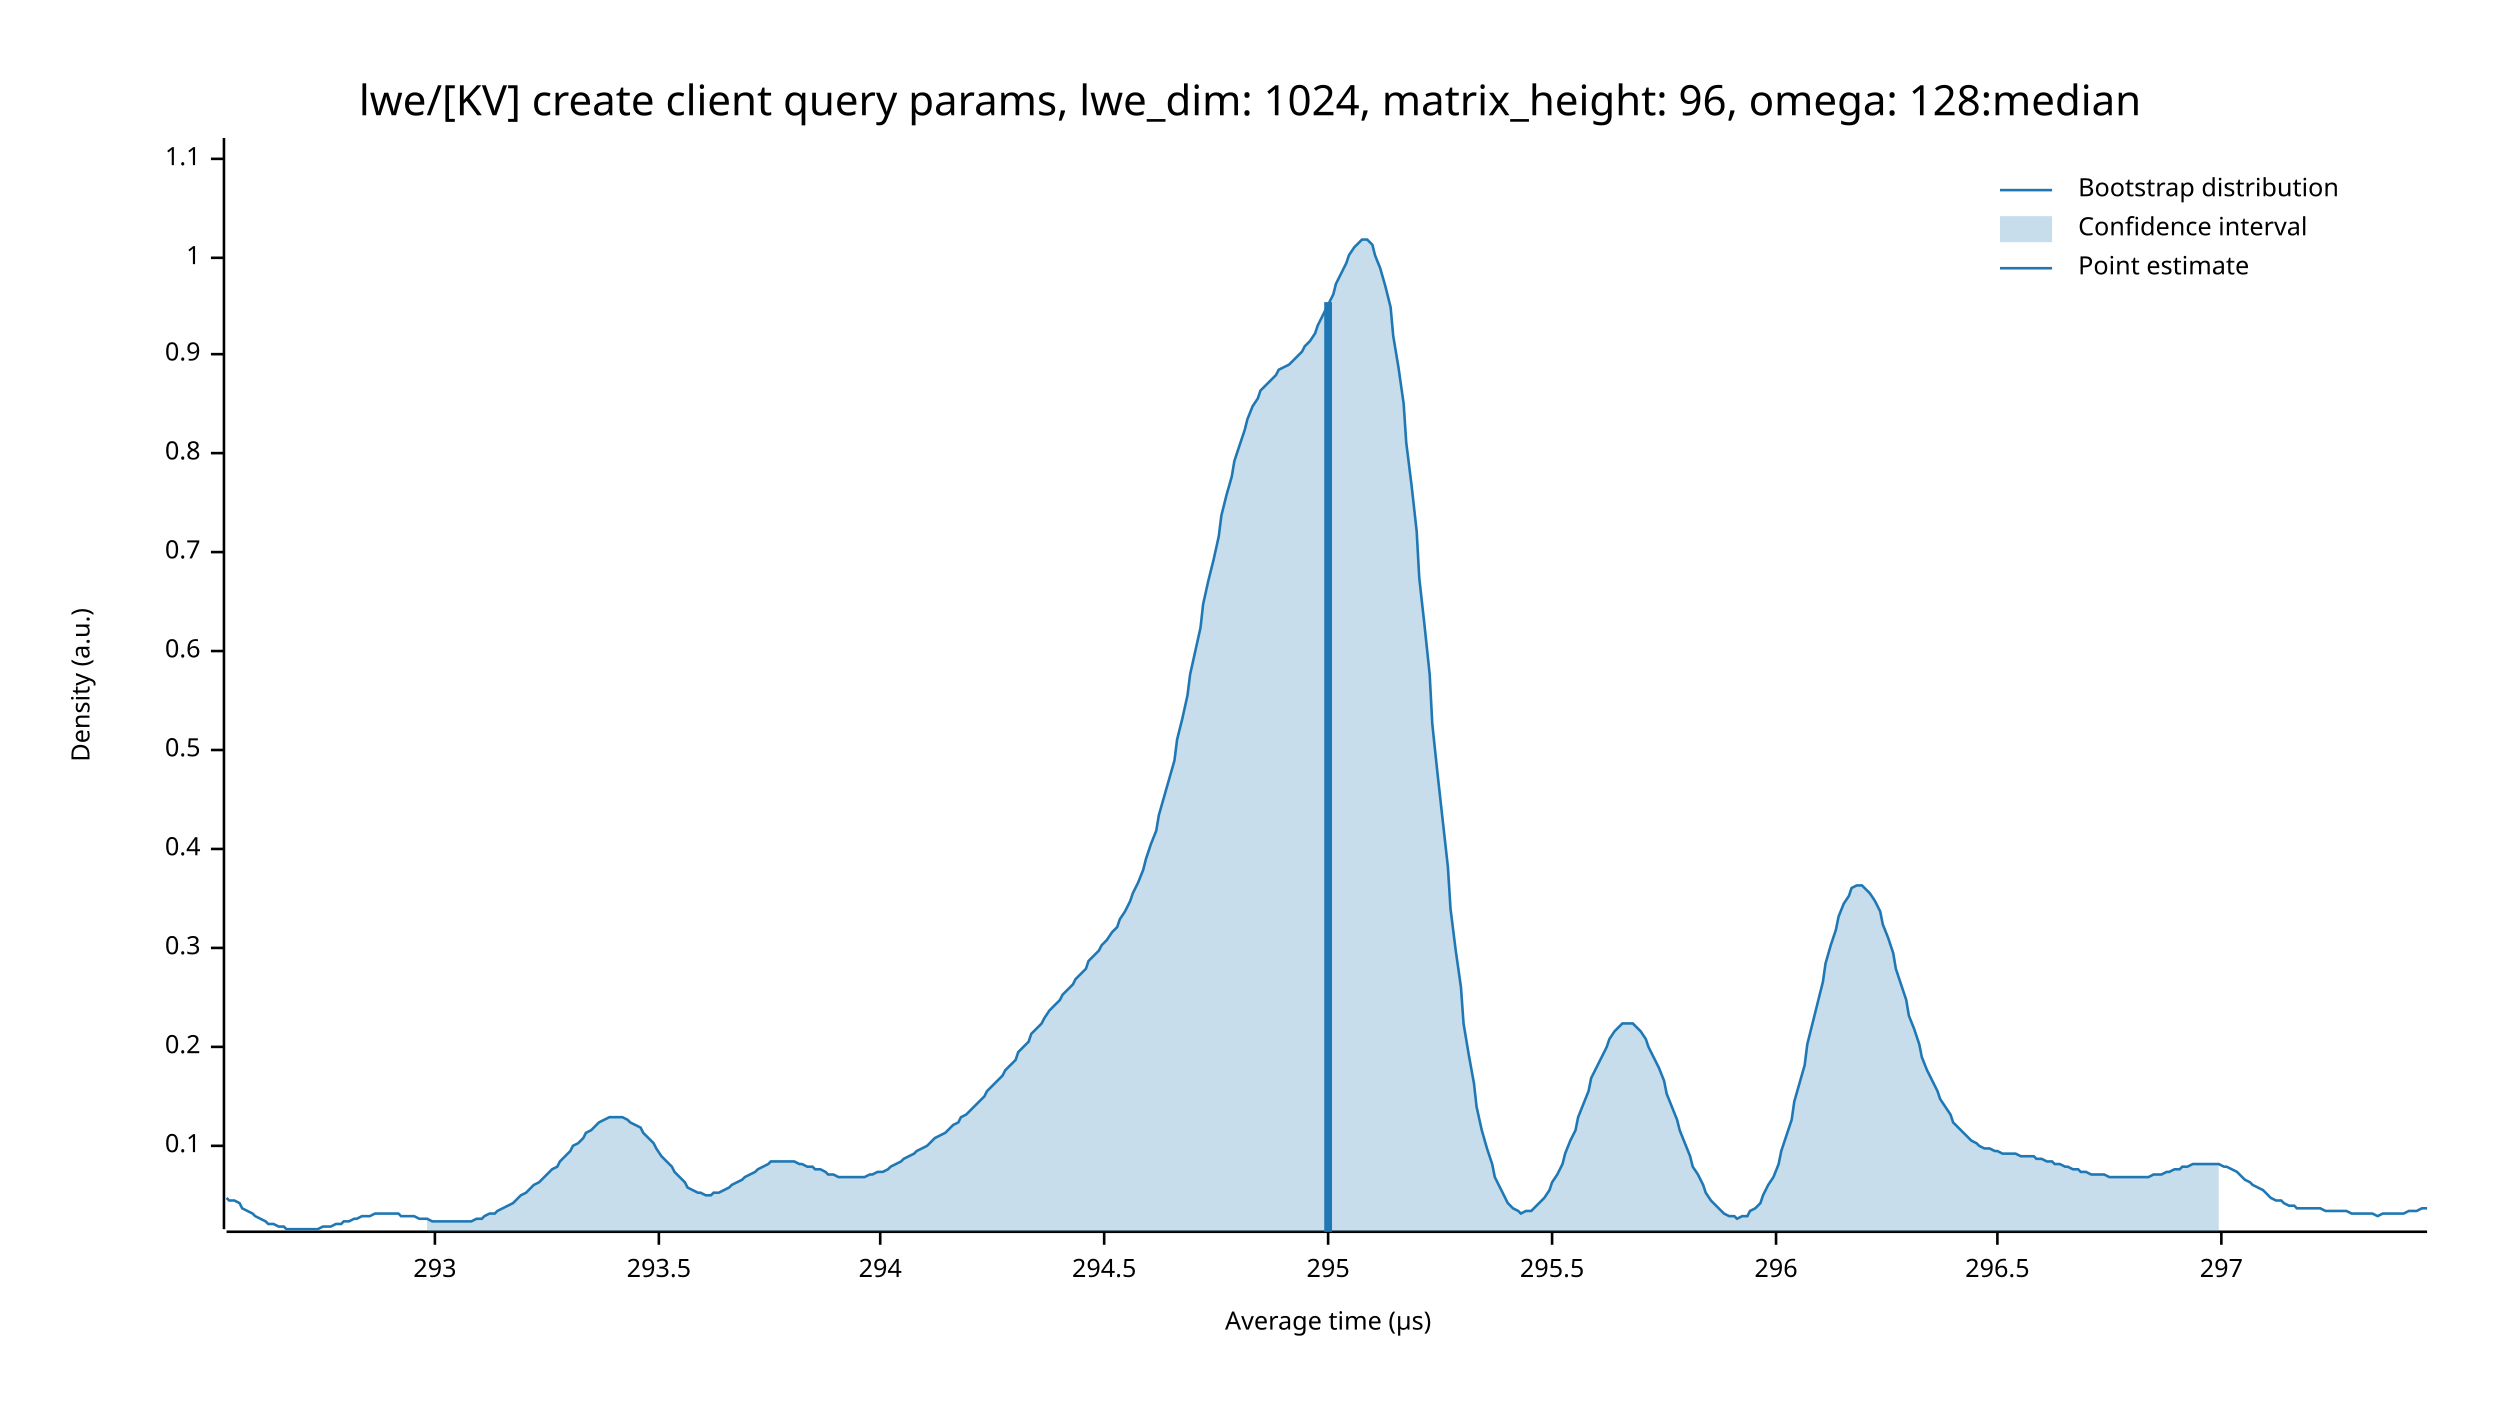
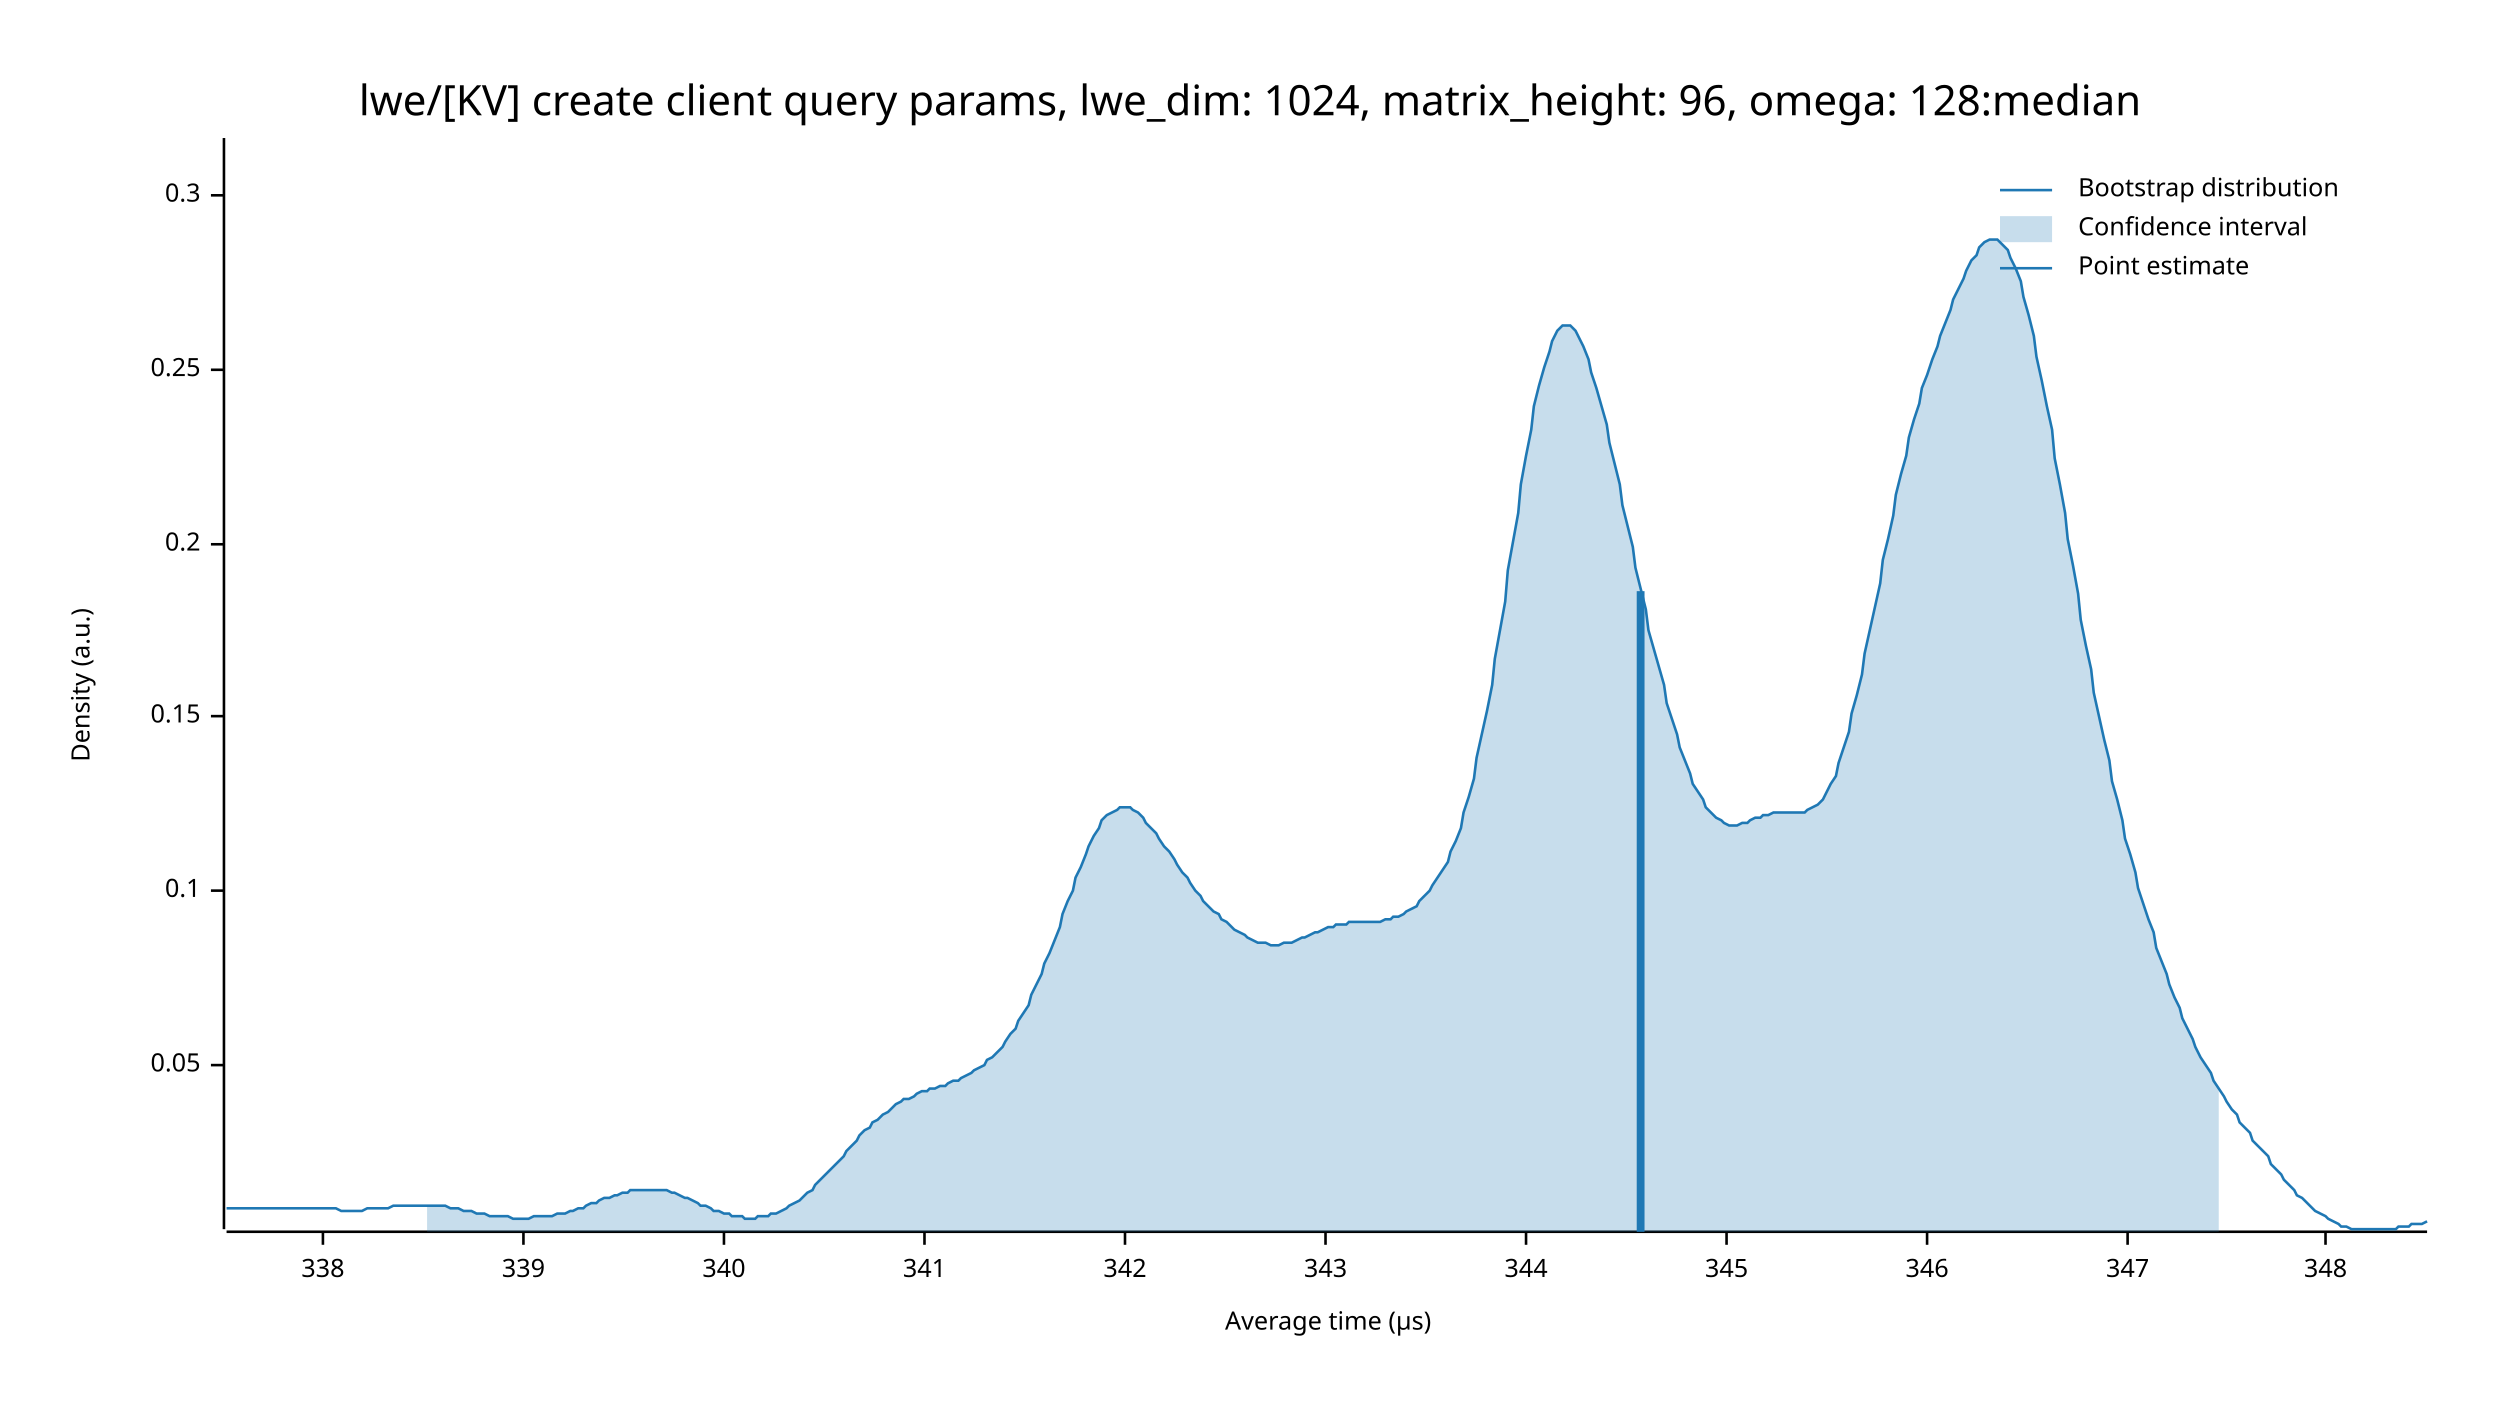
<svg xmlns="http://www.w3.org/2000/svg" width="960" height="540" viewBox="0 0 960 540">
  <text x="480" y="32" dy="0.76em" text-anchor="middle" font-family="sans-serif" font-size="16.129" opacity="1" fill="#000000">
lwe/[KV] create client query params, lwe_dim: 1024, matrix_height: 96, omega: 128:median
</text>
  <text x="27" y="263" dy="0.76em" text-anchor="middle" font-family="sans-serif" font-size="9.677" opacity="1" fill="#000000" transform="rotate(270, 27, 263)">
Density (a.u.)
</text>
  <text x="510" y="513" dy="-0.5ex" text-anchor="middle" font-family="sans-serif" font-size="9.677" opacity="1" fill="#000000">
Average time (µs)
</text>
  <polyline fill="none" opacity="1" stroke="#000000" stroke-width="1" points="86,53 86,472 " />
-   <text x="77" y="440" dy="0.5ex" text-anchor="end" font-family="sans-serif" font-size="9.677" opacity="1" fill="#000000">
+   <text x="77" y="409" dy="0.5ex" text-anchor="end" font-family="sans-serif" font-size="9.677" opacity="1" fill="#000000">
+ 0.05
+ </text>
+   <polyline fill="none" opacity="1" stroke="#000000" stroke-width="1" points="81,409 86,409 " />
+   <text x="77" y="342" dy="0.5ex" text-anchor="end" font-family="sans-serif" font-size="9.677" opacity="1" fill="#000000">
0.1
</text>
-   <polyline fill="none" opacity="1" stroke="#000000" stroke-width="1" points="81,440 86,440 " />
-   <text x="77" y="402" dy="0.5ex" text-anchor="end" font-family="sans-serif" font-size="9.677" opacity="1" fill="#000000">
+   <polyline fill="none" opacity="1" stroke="#000000" stroke-width="1" points="81,342 86,342 " />
+   <text x="77" y="275" dy="0.5ex" text-anchor="end" font-family="sans-serif" font-size="9.677" opacity="1" fill="#000000">
+ 0.15
+ </text>
+   <polyline fill="none" opacity="1" stroke="#000000" stroke-width="1" points="81,275 86,275 " />
+   <text x="77" y="209" dy="0.5ex" text-anchor="end" font-family="sans-serif" font-size="9.677" opacity="1" fill="#000000">
0.2
</text>
-   <polyline fill="none" opacity="1" stroke="#000000" stroke-width="1" points="81,402 86,402 " />
-   <text x="77" y="364" dy="0.5ex" text-anchor="end" font-family="sans-serif" font-size="9.677" opacity="1" fill="#000000">
+   <polyline fill="none" opacity="1" stroke="#000000" stroke-width="1" points="81,209 86,209 " />
+   <text x="77" y="142" dy="0.5ex" text-anchor="end" font-family="sans-serif" font-size="9.677" opacity="1" fill="#000000">
+ 0.25
+ </text>
+   <polyline fill="none" opacity="1" stroke="#000000" stroke-width="1" points="81,142 86,142 " />
+   <text x="77" y="75" dy="0.5ex" text-anchor="end" font-family="sans-serif" font-size="9.677" opacity="1" fill="#000000">
0.3
</text>
-   <polyline fill="none" opacity="1" stroke="#000000" stroke-width="1" points="81,364 86,364 " />
-   <text x="77" y="326" dy="0.5ex" text-anchor="end" font-family="sans-serif" font-size="9.677" opacity="1" fill="#000000">
- 0.4
+   <polyline fill="none" opacity="1" stroke="#000000" stroke-width="1" points="81,75 86,75 " />
+   <polyline fill="none" opacity="1" stroke="#000000" stroke-width="1" points="87,473 932,473 " />
+   <text x="124" y="483" dy="0.76em" text-anchor="middle" font-family="sans-serif" font-size="9.677" opacity="1" fill="#000000">
+ 338
</text>
-   <polyline fill="none" opacity="1" stroke="#000000" stroke-width="1" points="81,326 86,326 " />
-   <text x="77" y="288" dy="0.5ex" text-anchor="end" font-family="sans-serif" font-size="9.677" opacity="1" fill="#000000">
- 0.5
+   <polyline fill="none" opacity="1" stroke="#000000" stroke-width="1" points="124,473 124,478 " />
+   <text x="201" y="483" dy="0.76em" text-anchor="middle" font-family="sans-serif" font-size="9.677" opacity="1" fill="#000000">
+ 339
</text>
-   <polyline fill="none" opacity="1" stroke="#000000" stroke-width="1" points="81,288 86,288 " />
-   <text x="77" y="250" dy="0.5ex" text-anchor="end" font-family="sans-serif" font-size="9.677" opacity="1" fill="#000000">
- 0.6
+   <polyline fill="none" opacity="1" stroke="#000000" stroke-width="1" points="201,473 201,478 " />
+   <text x="278" y="483" dy="0.76em" text-anchor="middle" font-family="sans-serif" font-size="9.677" opacity="1" fill="#000000">
+ 340
</text>
-   <polyline fill="none" opacity="1" stroke="#000000" stroke-width="1" points="81,250 86,250 " />
-   <text x="77" y="212" dy="0.5ex" text-anchor="end" font-family="sans-serif" font-size="9.677" opacity="1" fill="#000000">
- 0.7
+   <polyline fill="none" opacity="1" stroke="#000000" stroke-width="1" points="278,473 278,478 " />
+   <text x="355" y="483" dy="0.76em" text-anchor="middle" font-family="sans-serif" font-size="9.677" opacity="1" fill="#000000">
+ 341
</text>
-   <polyline fill="none" opacity="1" stroke="#000000" stroke-width="1" points="81,212 86,212 " />
-   <text x="77" y="174" dy="0.5ex" text-anchor="end" font-family="sans-serif" font-size="9.677" opacity="1" fill="#000000">
- 0.8
+   <polyline fill="none" opacity="1" stroke="#000000" stroke-width="1" points="355,473 355,478 " />
+   <text x="432" y="483" dy="0.76em" text-anchor="middle" font-family="sans-serif" font-size="9.677" opacity="1" fill="#000000">
+ 342
</text>
-   <polyline fill="none" opacity="1" stroke="#000000" stroke-width="1" points="81,174 86,174 " />
-   <text x="77" y="136" dy="0.5ex" text-anchor="end" font-family="sans-serif" font-size="9.677" opacity="1" fill="#000000">
- 0.9
+   <polyline fill="none" opacity="1" stroke="#000000" stroke-width="1" points="432,473 432,478 " />
+   <text x="509" y="483" dy="0.76em" text-anchor="middle" font-family="sans-serif" font-size="9.677" opacity="1" fill="#000000">
+ 343
</text>
-   <polyline fill="none" opacity="1" stroke="#000000" stroke-width="1" points="81,136 86,136 " />
-   <text x="77" y="99" dy="0.5ex" text-anchor="end" font-family="sans-serif" font-size="9.677" opacity="1" fill="#000000">
- 1
+   <polyline fill="none" opacity="1" stroke="#000000" stroke-width="1" points="509,473 509,478 " />
+   <text x="586" y="483" dy="0.76em" text-anchor="middle" font-family="sans-serif" font-size="9.677" opacity="1" fill="#000000">
+ 344
</text>
-   <polyline fill="none" opacity="1" stroke="#000000" stroke-width="1" points="81,99 86,99 " />
-   <text x="77" y="61" dy="0.5ex" text-anchor="end" font-family="sans-serif" font-size="9.677" opacity="1" fill="#000000">
- 1.1
+   <polyline fill="none" opacity="1" stroke="#000000" stroke-width="1" points="586,473 586,478 " />
+   <text x="663" y="483" dy="0.76em" text-anchor="middle" font-family="sans-serif" font-size="9.677" opacity="1" fill="#000000">
+ 345
</text>
-   <polyline fill="none" opacity="1" stroke="#000000" stroke-width="1" points="81,61 86,61 " />
-   <polyline fill="none" opacity="1" stroke="#000000" stroke-width="1" points="87,473 932,473 " />
-   <text x="167" y="483" dy="0.76em" text-anchor="middle" font-family="sans-serif" font-size="9.677" opacity="1" fill="#000000">
- 293
+   <polyline fill="none" opacity="1" stroke="#000000" stroke-width="1" points="663,473 663,478 " />
+   <text x="740" y="483" dy="0.76em" text-anchor="middle" font-family="sans-serif" font-size="9.677" opacity="1" fill="#000000">
+ 346
</text>
-   <polyline fill="none" opacity="1" stroke="#000000" stroke-width="1" points="167,473 167,478 " />
-   <text x="253" y="483" dy="0.76em" text-anchor="middle" font-family="sans-serif" font-size="9.677" opacity="1" fill="#000000">
- 293.5
+   <polyline fill="none" opacity="1" stroke="#000000" stroke-width="1" points="740,473 740,478 " />
+   <text x="817" y="483" dy="0.76em" text-anchor="middle" font-family="sans-serif" font-size="9.677" opacity="1" fill="#000000">
+ 347
</text>
-   <polyline fill="none" opacity="1" stroke="#000000" stroke-width="1" points="253,473 253,478 " />
-   <text x="338" y="483" dy="0.76em" text-anchor="middle" font-family="sans-serif" font-size="9.677" opacity="1" fill="#000000">
- 294
+   <polyline fill="none" opacity="1" stroke="#000000" stroke-width="1" points="817,473 817,478 " />
+   <text x="893" y="483" dy="0.76em" text-anchor="middle" font-family="sans-serif" font-size="9.677" opacity="1" fill="#000000">
+ 348
</text>
-   <polyline fill="none" opacity="1" stroke="#000000" stroke-width="1" points="338,473 338,478 " />
-   <text x="424" y="483" dy="0.76em" text-anchor="middle" font-family="sans-serif" font-size="9.677" opacity="1" fill="#000000">
- 294.5
- </text>
-   <polyline fill="none" opacity="1" stroke="#000000" stroke-width="1" points="424,473 424,478 " />
-   <text x="510" y="483" dy="0.76em" text-anchor="middle" font-family="sans-serif" font-size="9.677" opacity="1" fill="#000000">
- 295
- </text>
-   <polyline fill="none" opacity="1" stroke="#000000" stroke-width="1" points="510,473 510,478 " />
-   <text x="596" y="483" dy="0.76em" text-anchor="middle" font-family="sans-serif" font-size="9.677" opacity="1" fill="#000000">
- 295.5
- </text>
-   <polyline fill="none" opacity="1" stroke="#000000" stroke-width="1" points="596,473 596,478 " />
-   <text x="682" y="483" dy="0.76em" text-anchor="middle" font-family="sans-serif" font-size="9.677" opacity="1" fill="#000000">
- 296
- </text>
-   <polyline fill="none" opacity="1" stroke="#000000" stroke-width="1" points="682,473 682,478 " />
-   <text x="767" y="483" dy="0.76em" text-anchor="middle" font-family="sans-serif" font-size="9.677" opacity="1" fill="#000000">
- 296.5
- </text>
-   <polyline fill="none" opacity="1" stroke="#000000" stroke-width="1" points="767,473 767,478 " />
-   <text x="853" y="483" dy="0.76em" text-anchor="middle" font-family="sans-serif" font-size="9.677" opacity="1" fill="#000000">
- 297
- </text>
-   <polyline fill="none" opacity="1" stroke="#000000" stroke-width="1" points="853,473 853,478 " />
-   <polyline fill="none" opacity="1" stroke="#1F78B4" stroke-width="1" points="87,460 88,461 90,461 92,462 93,464 95,465 97,466 98,467 100,468 102,469 103,470 105,470 107,471 109,471 110,472 112,472 114,472 115,472 117,472 119,472 120,472 122,472 124,471 125,471 127,471 129,470 131,470 132,469 134,469 136,468 137,468 139,467 141,467 142,467 144,466 146,466 147,466 149,466 151,466 153,466 154,467 156,467 158,467 159,467 161,468 163,468 164,468 166,469 168,469 169,469 171,469 173,469 175,469 176,469 178,469 180,469 181,469 183,468 185,468 186,467 188,466 190,466 191,465 193,464 195,463 197,462 198,461 200,459 202,458 203,457 205,455 207,454 208,453 210,451 212,449 214,448 215,446 217,444 219,442 220,440 222,439 224,437 225,435 227,434 229,432 230,431 232,430 234,429 236,429 237,429 239,429 241,430 242,431 244,432 246,433 247,435 249,437 251,439 252,441 254,444 256,446 258,448 259,450 261,452 263,454 264,456 266,457 268,458 269,458 271,459 273,459 274,458 276,458 278,457 280,456 281,455 283,454 285,453 286,452 288,451 290,450 291,449 293,448 295,447 296,446 298,446 300,446 302,446 303,446 305,446 307,447 308,447 310,448 312,448 313,449 315,449 317,450 318,451 320,451 322,452 324,452 325,452 327,452 329,452 330,452 332,452 334,451 335,451 337,450 339,450 341,449 342,448 344,447 346,446 347,445 349,444 351,443 352,442 354,441 356,440 357,439 359,437 361,436 363,435 364,434 366,432 368,431 369,429 371,428 373,426 374,425 376,423 378,421 379,419 381,417 383,415 385,413 386,411 388,409 390,407 391,404 393,402 395,400 396,397 398,395 400,393 401,391 403,388 405,386 407,384 408,382 410,380 412,378 413,376 415,374 417,372 418,369 420,367 422,365 423,363 425,361 427,358 429,356 430,353 432,350 434,346 435,343 437,339 439,334 440,330 442,324 444,319 445,313 447,306 449,299 451,292 452,284 454,276 456,267 457,259 459,250 461,241 462,232 464,223 466,215 468,206 469,198 471,190 473,183 474,177 476,171 478,165 479,161 481,156 483,153 484,150 486,148 488,146 490,144 491,142 493,141 495,140 496,139 498,137 500,135 501,133 503,131 505,128 506,125 508,121 510,117 512,113 513,109 515,105 517,101 518,98 520,95 522,93 523,92 525,92 527,94 528,98 530,103 532,110 534,118 535,129 537,141 539,155 540,170 542,186 544,204 545,222 547,240 549,259 550,278 552,297 554,315 556,333 557,349 559,365 561,379 562,393 564,405 566,416 567,425 569,434 571,441 573,447 574,452 576,456 578,460 579,462 581,464 583,465 584,466 586,465 588,465 589,464 591,462 593,460 595,457 596,454 598,451 600,447 601,443 603,438 605,434 606,429 608,424 610,419 611,414 613,410 615,406 617,402 618,399 620,396 622,394 623,393 625,393 627,393 628,394 630,396 632,399 633,402 635,406 637,410 639,415 640,420 642,425 644,430 645,434 647,439 649,444 650,448 652,451 654,455 655,458 657,461 659,463 661,465 662,466 664,467 666,467 667,468 669,467 671,467 672,465 674,464 676,462 677,459 679,455 681,452 683,447 684,442 686,436 688,430 689,423 691,416 693,409 694,401 696,393 698,385 700,377 701,370 703,363 705,357 706,352 708,347 710,344 711,341 713,340 715,340 716,341 718,343 720,346 722,350 723,355 725,360 727,366 728,372 730,378 732,384 733,390 735,395 737,401 738,406 740,411 742,415 744,419 745,422 747,425 749,428 750,431 752,433 754,435 755,436 757,438 759,439 760,440 762,441 764,441 766,442 767,442 769,443 771,443 772,443 774,443 776,444 777,444 779,444 781,444 782,445 784,445 786,446 788,446 789,447 791,447 793,448 794,448 796,449 798,449 799,450 801,450 803,451 804,451 806,451 808,451 810,452 811,452 813,452 815,452 816,452 818,452 820,452 821,452 823,452 825,452 827,451 828,451 830,451 832,450 833,450 835,449 837,449 838,448 840,448 842,447 843,447 845,447 847,447 849,447 850,447 852,447 854,448 855,448 857,449 859,450 860,451 862,453 864,454 865,455 867,456 869,457 871,459 872,460 874,461 876,461 877,462 879,463 881,463 882,464 884,464 886,464 887,464 889,464 891,464 893,465 894,465 896,465 898,465 899,465 901,465 903,466 904,466 906,466 908,466 909,466 911,466 913,467 915,466 916,466 918,466 920,466 921,466 923,466 925,465 926,465 928,465 930,464 932,464 " />
-   <polygon opacity="0.25" fill="#1F78B4" points="164,468 166,469 168,469 169,469 171,469 173,469 175,469 176,469 178,469 180,469 181,469 183,468 185,468 186,467 188,466 190,466 191,465 193,464 195,463 197,462 198,461 200,459 202,458 203,457 205,455 207,454 208,453 210,451 212,449 214,448 215,446 217,444 219,442 220,440 222,439 224,437 225,435 227,434 229,432 230,431 232,430 234,429 236,429 237,429 239,429 241,430 242,431 244,432 246,433 247,435 249,437 251,439 252,441 254,444 256,446 258,448 259,450 261,452 263,454 264,456 266,457 268,458 269,458 271,459 273,459 274,458 276,458 278,457 280,456 281,455 283,454 285,453 286,452 288,451 290,450 291,449 293,448 295,447 296,446 298,446 300,446 302,446 303,446 305,446 307,447 308,447 310,448 312,448 313,449 315,449 317,450 318,451 320,451 322,452 324,452 325,452 327,452 329,452 330,452 332,452 334,451 335,451 337,450 339,450 341,449 342,448 344,447 346,446 347,445 349,444 351,443 352,442 354,441 356,440 357,439 359,437 361,436 363,435 364,434 366,432 368,431 369,429 371,428 373,426 374,425 376,423 378,421 379,419 381,417 383,415 385,413 386,411 388,409 390,407 391,404 393,402 395,400 396,397 398,395 400,393 401,391 403,388 405,386 407,384 408,382 410,380 412,378 413,376 415,374 417,372 418,369 420,367 422,365 423,363 425,361 427,358 429,356 430,353 432,350 434,346 435,343 437,339 439,334 440,330 442,324 444,319 445,313 447,306 449,299 451,292 452,284 454,276 456,267 457,259 459,250 461,241 462,232 464,223 466,215 468,206 469,198 471,190 473,183 474,177 476,171 478,165 479,161 481,156 483,153 484,150 486,148 488,146 490,144 491,142 493,141 495,140 496,139 498,137 500,135 501,133 503,131 505,128 506,125 508,121 510,117 512,113 513,109 515,105 517,101 518,98 520,95 522,93 523,92 525,92 527,94 528,98 530,103 532,110 534,118 535,129 537,141 539,155 540,170 542,186 544,204 545,222 547,240 549,259 550,278 552,297 554,315 556,333 557,349 559,365 561,379 562,393 564,405 566,416 567,425 569,434 571,441 573,447 574,452 576,456 578,460 579,462 581,464 583,465 584,466 586,465 588,465 589,464 591,462 593,460 595,457 596,454 598,451 600,447 601,443 603,438 605,434 606,429 608,424 610,419 611,414 613,410 615,406 617,402 618,399 620,396 622,394 623,393 625,393 627,393 628,394 630,396 632,399 633,402 635,406 637,410 639,415 640,420 642,425 644,430 645,434 647,439 649,444 650,448 652,451 654,455 655,458 657,461 659,463 661,465 662,466 664,467 666,467 667,468 669,467 671,467 672,465 674,464 676,462 677,459 679,455 681,452 683,447 684,442 686,436 688,430 689,423 691,416 693,409 694,401 696,393 698,385 700,377 701,370 703,363 705,357 706,352 708,347 710,344 711,341 713,340 715,340 716,341 718,343 720,346 722,350 723,355 725,360 727,366 728,372 730,378 732,384 733,390 735,395 737,401 738,406 740,411 742,415 744,419 745,422 747,425 749,428 750,431 752,433 754,435 755,436 757,438 759,439 760,440 762,441 764,441 766,442 767,442 769,443 771,443 772,443 774,443 776,444 777,444 779,444 781,444 782,445 784,445 786,446 788,446 789,447 791,447 793,448 794,448 796,449 798,449 799,450 801,450 803,451 804,451 806,451 808,451 810,452 811,452 813,452 815,452 816,452 818,452 820,452 821,452 823,452 825,452 827,451 828,451 830,451 832,450 833,450 835,449 837,449 838,448 840,448 842,447 843,447 845,447 847,447 849,447 850,447 852,447 852,473 164,473 " />
-   <polyline fill="none" opacity="1" stroke="#1F78B4" stroke-width="3" points="510,473 510,116 " />
+   <polyline fill="none" opacity="1" stroke="#000000" stroke-width="1" points="893,473 893,478 " />
+   <polyline fill="none" opacity="1" stroke="#1F78B4" stroke-width="1" points="87,464 88,464 90,464 92,464 93,464 95,464 97,464 98,464 100,464 102,464 103,464 105,464 107,464 109,464 110,464 112,464 114,464 115,464 117,464 119,464 120,464 122,464 124,464 125,464 127,464 129,464 131,465 132,465 134,465 136,465 137,465 139,465 141,464 142,464 144,464 146,464 147,464 149,464 151,463 153,463 154,463 156,463 158,463 159,463 161,463 163,463 164,463 166,463 168,463 169,463 171,463 173,464 175,464 176,464 178,465 180,465 181,465 183,466 185,466 186,466 188,467 190,467 191,467 193,467 195,467 197,468 198,468 200,468 202,468 203,468 205,467 207,467 208,467 210,467 212,467 214,466 215,466 217,466 219,465 220,465 222,464 224,464 225,463 227,462 229,462 230,461 232,460 234,460 236,459 237,459 239,458 241,458 242,457 244,457 246,457 247,457 249,457 251,457 252,457 254,457 256,457 258,458 259,458 261,459 263,460 264,460 266,461 268,462 269,463 271,463 273,464 274,465 276,465 278,466 280,466 281,467 283,467 285,467 286,468 288,468 290,468 291,467 293,467 295,467 296,466 298,466 300,465 302,464 303,463 305,462 307,461 308,460 310,458 312,457 313,455 315,453 317,451 318,450 320,448 322,446 324,444 325,442 327,440 329,438 330,436 332,434 334,433 335,431 337,430 339,428 341,427 342,426 344,424 346,423 347,422 349,422 351,421 352,420 354,419 356,419 357,418 359,418 361,417 363,417 364,416 366,415 368,415 369,414 371,413 373,412 374,411 376,410 378,409 379,407 381,406 383,404 385,402 386,400 388,397 390,395 391,392 393,389 395,386 396,382 398,378 400,374 401,370 403,366 405,361 407,356 408,351 410,346 412,342 413,337 415,333 417,328 418,325 420,321 422,318 423,315 425,313 427,312 429,311 430,310 432,310 434,310 435,311 437,312 439,314 440,316 442,318 444,320 445,322 447,325 449,327 451,330 452,332 454,335 456,337 457,339 459,342 461,344 462,346 464,348 466,350 468,351 469,353 471,354 473,356 474,357 476,358 478,359 479,360 481,361 483,362 484,362 486,362 488,363 490,363 491,363 493,362 495,362 496,362 498,361 500,360 501,360 503,359 505,358 506,358 508,357 510,356 512,356 513,355 515,355 517,355 518,354 520,354 522,354 523,354 525,354 527,354 528,354 530,354 532,353 534,353 535,352 537,352 539,351 540,350 542,349 544,348 545,346 547,344 549,342 550,340 552,337 554,334 556,331 557,327 559,323 561,318 562,312 564,306 566,299 567,291 569,282 571,273 573,263 574,253 576,242 578,231 579,219 581,208 583,197 584,186 586,175 588,165 589,156 591,148 593,141 595,135 596,131 598,127 600,125 601,125 603,125 605,127 606,129 608,133 610,138 611,143 613,149 615,156 617,163 618,170 620,178 622,186 623,194 625,202 627,210 628,218 630,226 632,234 633,242 635,249 637,256 639,263 640,270 642,276 644,282 645,287 647,292 649,297 650,301 652,304 654,307 655,310 657,312 659,314 661,315 662,316 664,317 666,317 667,317 669,316 671,316 672,315 674,314 676,314 677,313 679,313 681,312 683,312 684,312 686,312 688,312 689,312 691,312 693,312 694,311 696,310 698,309 700,307 701,305 703,301 705,298 706,293 708,287 710,281 711,274 713,267 715,259 716,251 718,242 720,233 722,224 723,215 725,207 727,198 728,190 730,182 732,175 733,168 735,161 737,155 738,149 740,144 742,138 744,133 745,129 747,124 749,119 750,115 752,111 754,107 755,104 757,100 759,98 760,95 762,93 764,92 766,92 767,92 769,94 771,96 772,99 774,103 776,108 777,114 779,121 781,129 782,137 784,146 786,156 788,165 789,176 791,186 793,197 794,207 796,217 798,228 799,238 801,248 803,257 804,266 806,275 808,284 810,292 811,300 813,307 815,315 816,322 818,328 820,335 821,341 823,347 825,353 827,358 828,364 830,369 832,374 833,378 835,383 837,387 838,391 840,395 842,399 843,402 845,406 847,409 849,412 850,415 852,418 854,421 855,423 857,426 859,428 860,431 862,433 864,435 865,438 867,440 869,442 871,444 872,447 874,449 876,451 877,453 879,455 881,457 882,459 884,460 886,462 887,463 889,465 891,466 893,467 894,468 896,469 898,470 899,471 901,471 903,472 904,472 906,472 908,472 909,472 911,472 913,472 915,472 916,472 918,472 920,472 921,471 923,471 925,471 926,470 928,470 930,470 932,469 " />
+   <polygon opacity="0.25" fill="#1F78B4" points="164,463 166,463 168,463 169,463 171,463 173,464 175,464 176,464 178,465 180,465 181,465 183,466 185,466 186,466 188,467 190,467 191,467 193,467 195,467 197,468 198,468 200,468 202,468 203,468 205,467 207,467 208,467 210,467 212,467 214,466 215,466 217,466 219,465 220,465 222,464 224,464 225,463 227,462 229,462 230,461 232,460 234,460 236,459 237,459 239,458 241,458 242,457 244,457 246,457 247,457 249,457 251,457 252,457 254,457 256,457 258,458 259,458 261,459 263,460 264,460 266,461 268,462 269,463 271,463 273,464 274,465 276,465 278,466 280,466 281,467 283,467 285,467 286,468 288,468 290,468 291,467 293,467 295,467 296,466 298,466 300,465 302,464 303,463 305,462 307,461 308,460 310,458 312,457 313,455 315,453 317,451 318,450 320,448 322,446 324,444 325,442 327,440 329,438 330,436 332,434 334,433 335,431 337,430 339,428 341,427 342,426 344,424 346,423 347,422 349,422 351,421 352,420 354,419 356,419 357,418 359,418 361,417 363,417 364,416 366,415 368,415 369,414 371,413 373,412 374,411 376,410 378,409 379,407 381,406 383,404 385,402 386,400 388,397 390,395 391,392 393,389 395,386 396,382 398,378 400,374 401,370 403,366 405,361 407,356 408,351 410,346 412,342 413,337 415,333 417,328 418,325 420,321 422,318 423,315 425,313 427,312 429,311 430,310 432,310 434,310 435,311 437,312 439,314 440,316 442,318 444,320 445,322 447,325 449,327 451,330 452,332 454,335 456,337 457,339 459,342 461,344 462,346 464,348 466,350 468,351 469,353 471,354 473,356 474,357 476,358 478,359 479,360 481,361 483,362 484,362 486,362 488,363 490,363 491,363 493,362 495,362 496,362 498,361 500,360 501,360 503,359 505,358 506,358 508,357 510,356 512,356 513,355 515,355 517,355 518,354 520,354 522,354 523,354 525,354 527,354 528,354 530,354 532,353 534,353 535,352 537,352 539,351 540,350 542,349 544,348 545,346 547,344 549,342 550,340 552,337 554,334 556,331 557,327 559,323 561,318 562,312 564,306 566,299 567,291 569,282 571,273 573,263 574,253 576,242 578,231 579,219 581,208 583,197 584,186 586,175 588,165 589,156 591,148 593,141 595,135 596,131 598,127 600,125 601,125 603,125 605,127 606,129 608,133 610,138 611,143 613,149 615,156 617,163 618,170 620,178 622,186 623,194 625,202 627,210 628,218 630,226 632,234 633,242 635,249 637,256 639,263 640,270 642,276 644,282 645,287 647,292 649,297 650,301 652,304 654,307 655,310 657,312 659,314 661,315 662,316 664,317 666,317 667,317 669,316 671,316 672,315 674,314 676,314 677,313 679,313 681,312 683,312 684,312 686,312 688,312 689,312 691,312 693,312 694,311 696,310 698,309 700,307 701,305 703,301 705,298 706,293 708,287 710,281 711,274 713,267 715,259 716,251 718,242 720,233 722,224 723,215 725,207 727,198 728,190 730,182 732,175 733,168 735,161 737,155 738,149 740,144 742,138 744,133 745,129 747,124 749,119 750,115 752,111 754,107 755,104 757,100 759,98 760,95 762,93 764,92 766,92 767,92 769,94 771,96 772,99 774,103 776,108 777,114 779,121 781,129 782,137 784,146 786,156 788,165 789,176 791,186 793,197 794,207 796,217 798,228 799,238 801,248 803,257 804,266 806,275 808,284 810,292 811,300 813,307 815,315 816,322 818,328 820,335 821,341 823,347 825,353 827,358 828,364 830,369 832,374 833,378 835,383 837,387 838,391 840,395 842,399 843,402 845,406 847,409 849,412 850,415 852,418 852,473 164,473 " />
+   <polyline fill="none" opacity="1" stroke="#1F78B4" stroke-width="3" points="630,473 630,227 " />
  <text x="798" y="68" dy="0.76em" text-anchor="start" font-family="sans-serif" font-size="9.677" opacity="1" fill="#000000">
Bootstrap distribution
</text>
  <text x="798" y="83" dy="0.76em" text-anchor="start" font-family="sans-serif" font-size="9.677" opacity="1" fill="#000000">
Confidence interval
</text>
  <text x="798" y="98" dy="0.76em" text-anchor="start" font-family="sans-serif" font-size="9.677" opacity="1" fill="#000000">
Point estimate
</text>
  <polyline fill="none" opacity="1" stroke="#1F78B4" stroke-width="1" points="768,73 788,73 " />
  <rect x="768" y="83" width="20" height="10" opacity="0.25" fill="#1F78B4" stroke="none" />
  <polyline fill="none" opacity="1" stroke="#1F78B4" stroke-width="1" points="768,103 788,103 " />
</svg>
